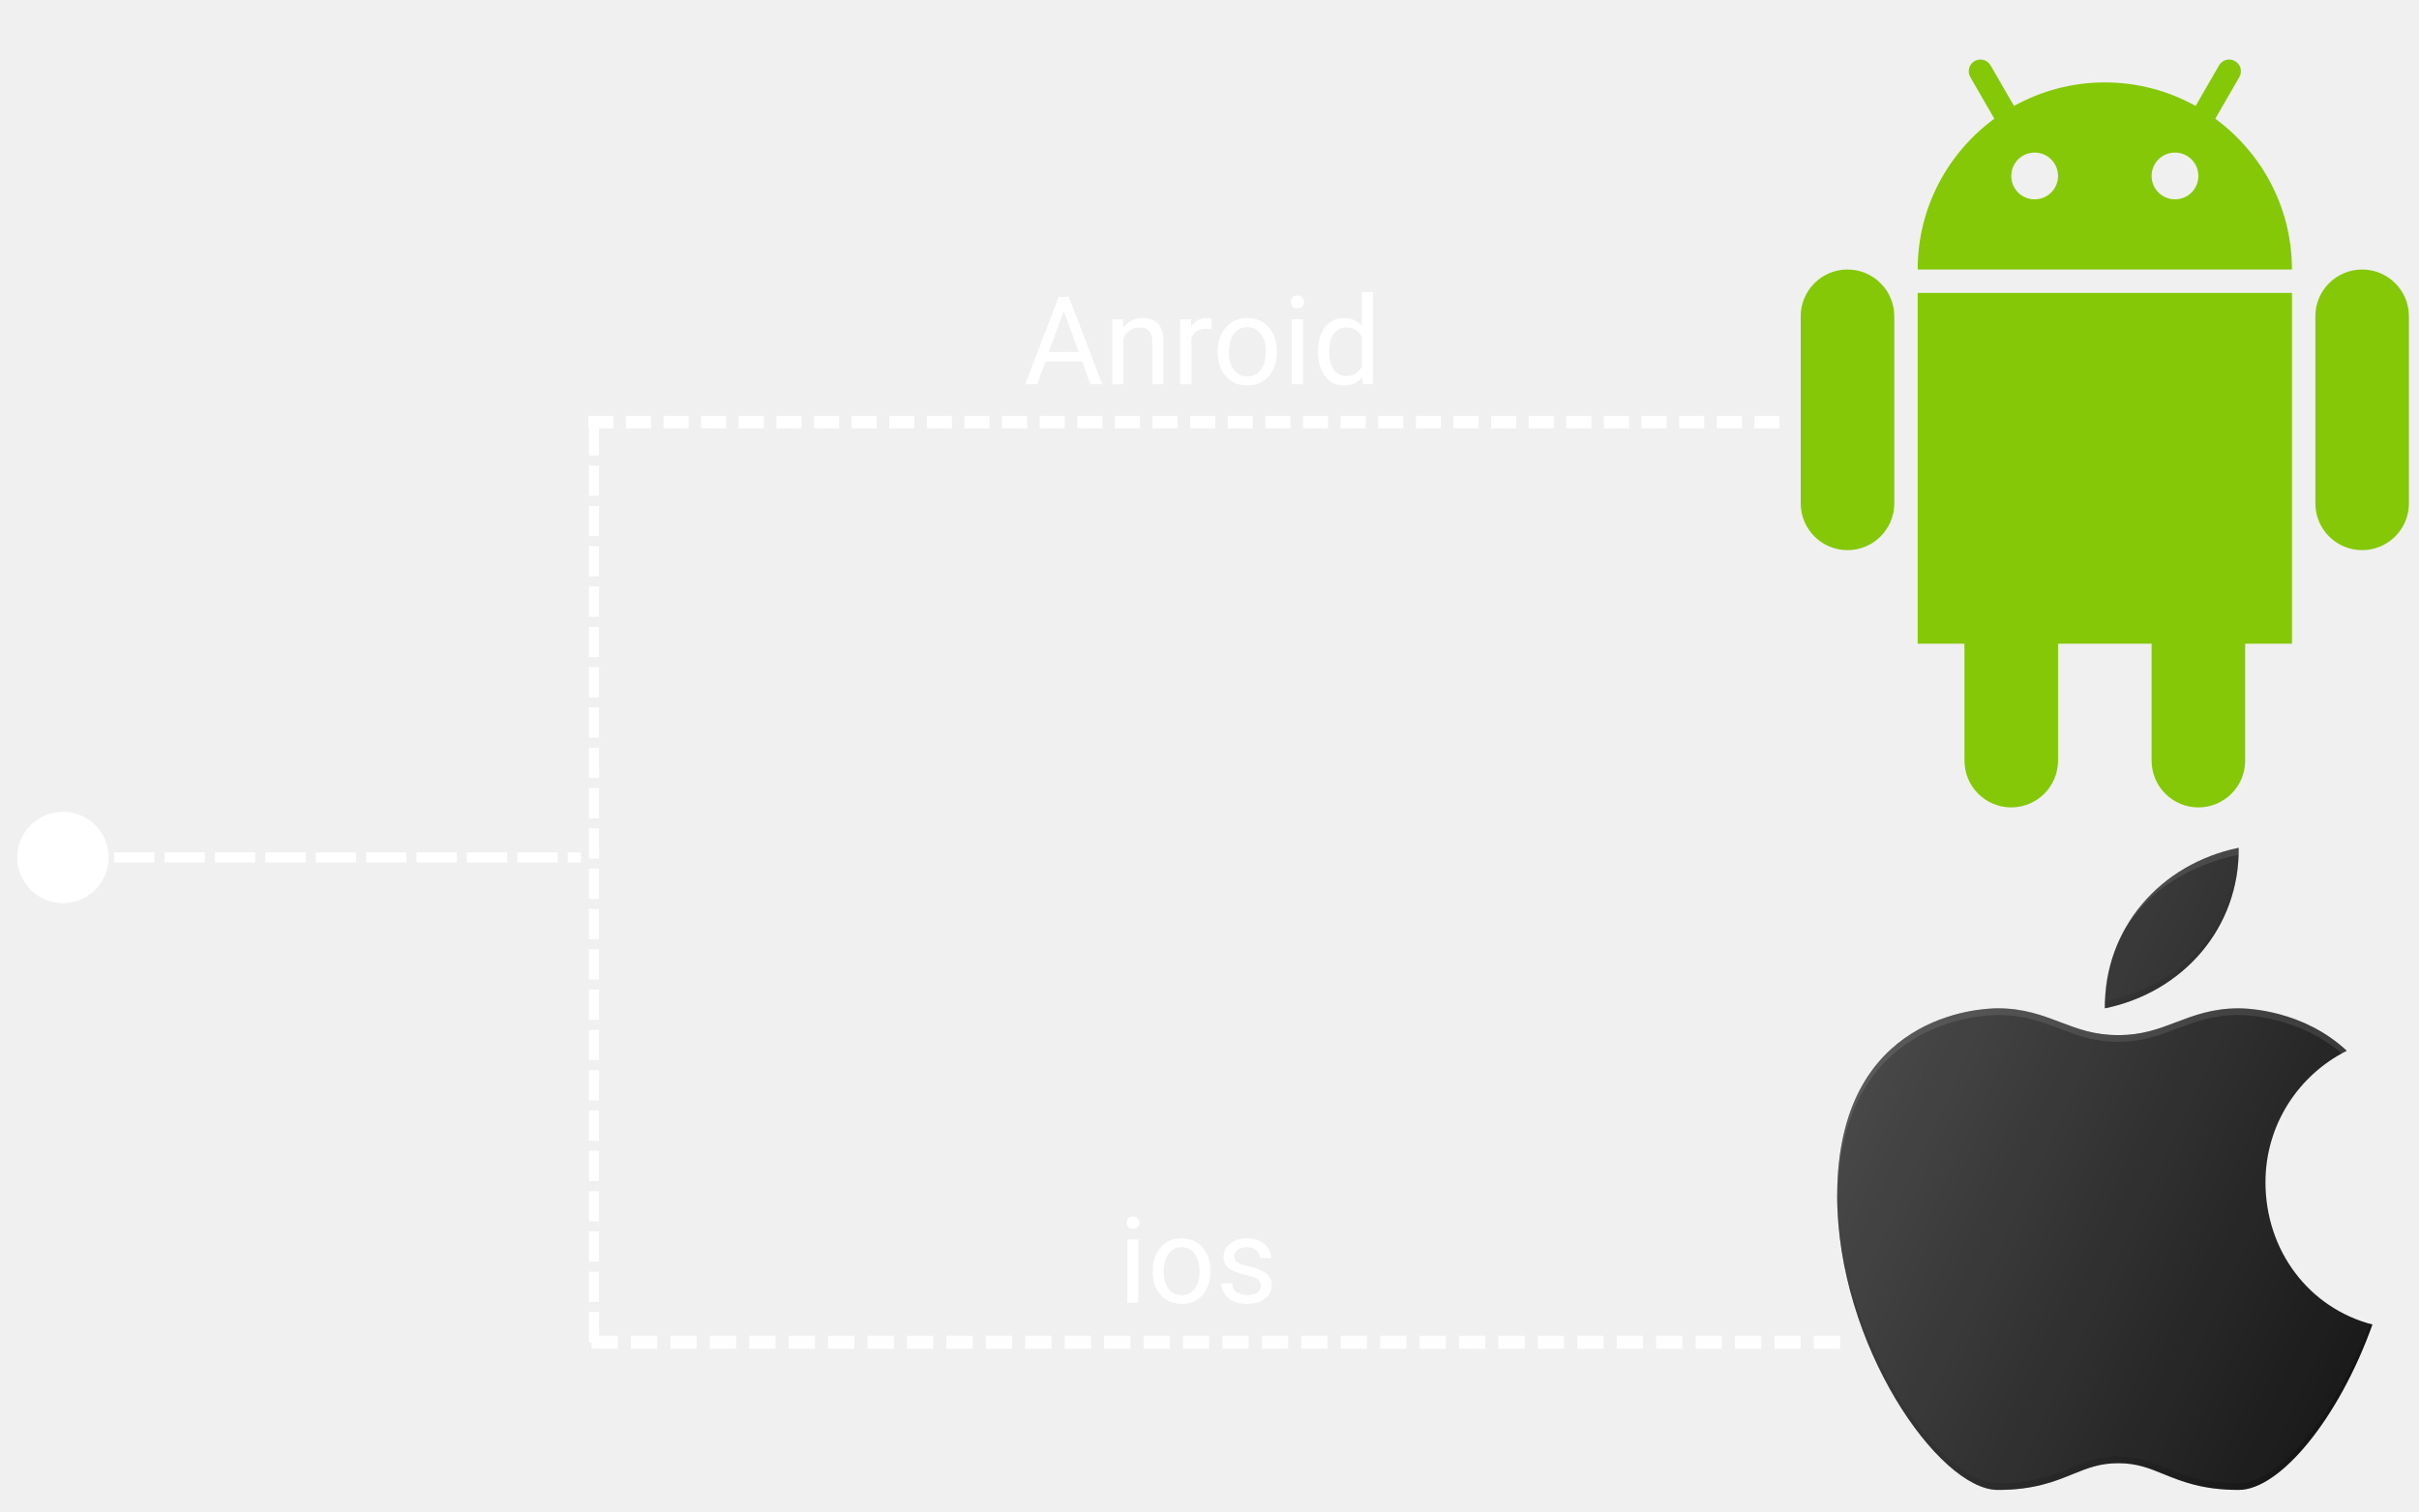
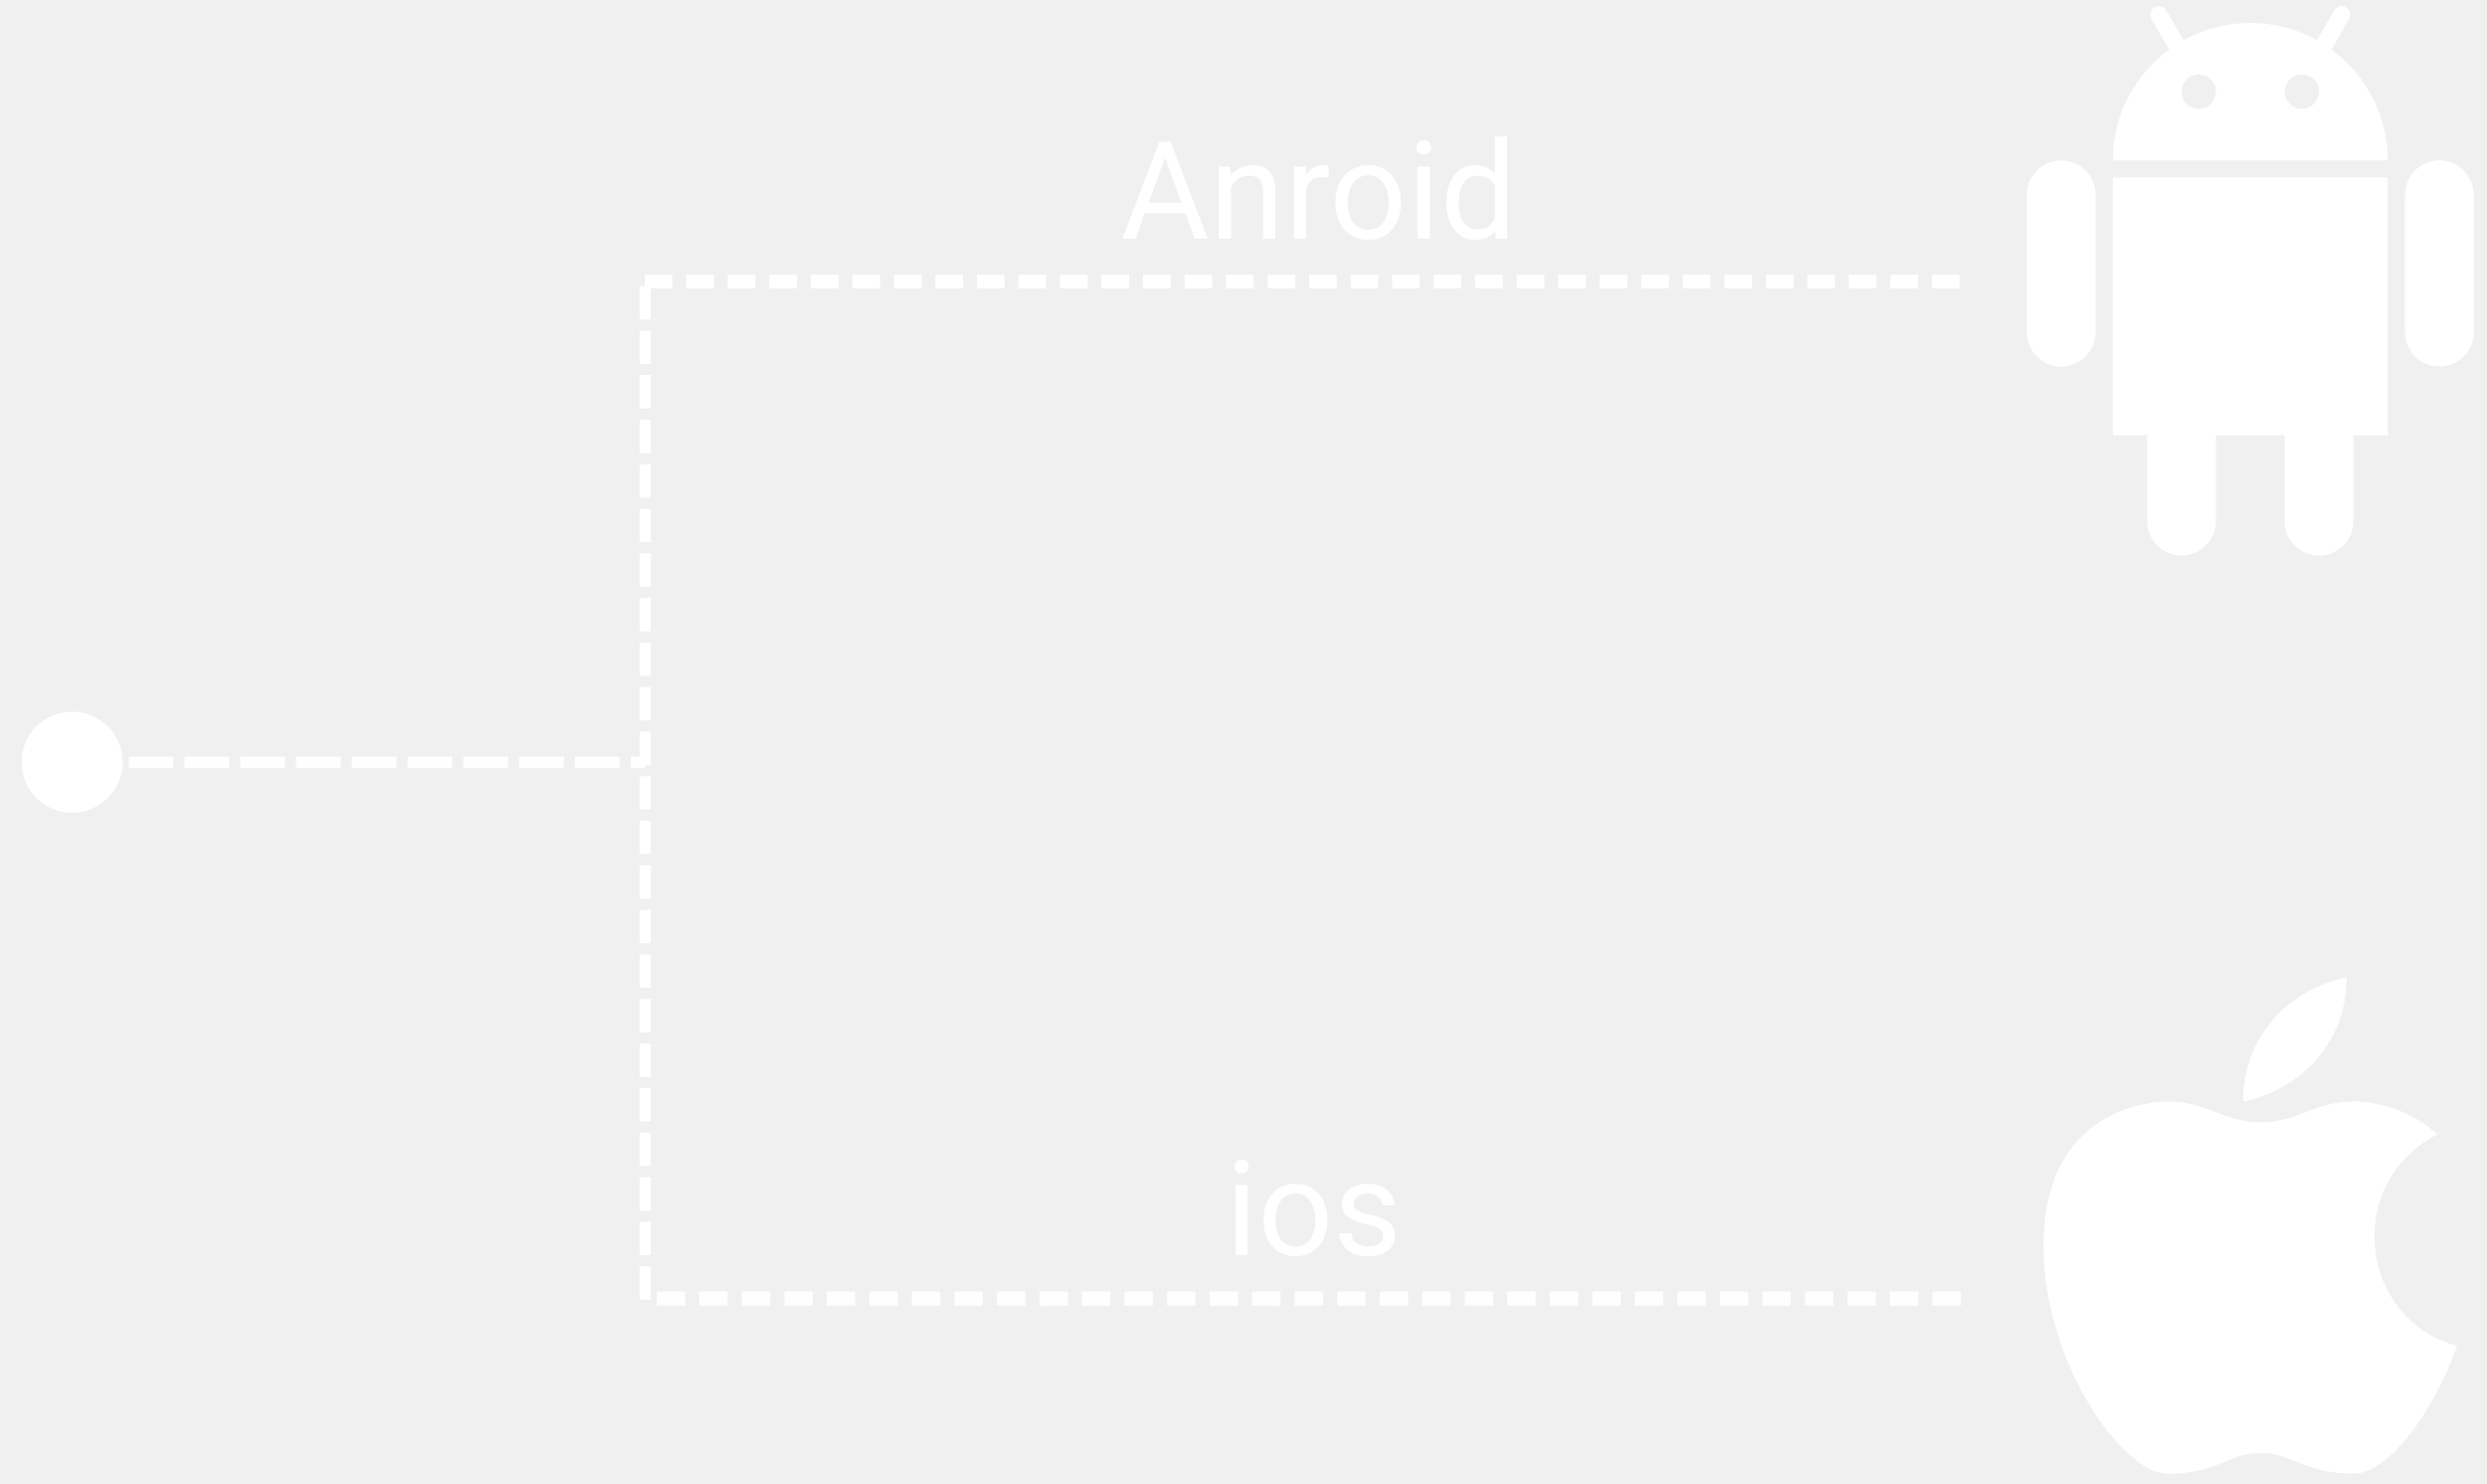
- <svg xmlns="http://www.w3.org/2000/svg" enable-background="new 0 0 56.693 56.693" height="150" id="Layer_1" version="1.1" viewBox="0 0 240 150" width="240" xml:space="preserve">
+ <svg xmlns="http://www.w3.org/2000/svg" enable-background="new 0 0 56.693 56.693" height="133" id="Layer_1" version="1.1" viewBox="0 0 223 133" width="223" xml:space="preserve">
  <defs id="defs15">
    <marker style="overflow:visible" id="marker2754" refX="0" refY="0" orient="auto">
      <path transform="matrix(0.8,0,0,0.8,10,0)" style="fill-rule:evenodd;stroke:#000000;stroke-width:1pt" d="M 0,0 5,-5 -12.5,0 5,5 Z" id="path2752" />
    </marker>
    <marker style="overflow:visible" id="Arrow1Lstart" refX="0" refY="0" orient="auto">
      <path transform="matrix(0.8,0,0,0.8,10,0)" style="fill-rule:evenodd;stroke:#000000;stroke-width:1pt" d="M 0,0 5,-5 -12.5,0 5,5 Z" id="path862" />
    </marker>
    <marker style="overflow:visible" id="DotL" refX="0" refY="0" orient="auto">
      <path transform="matrix(0.8,0,0,0.8,5.92,0.8)" style="fill:#ffffff;fill-opacity:1;fill-rule:evenodd;stroke:#ffffff;stroke-width:1pt;stroke-opacity:1" d="m -2.5,-1 c 0,2.76 -2.24,5 -5,5 -2.76,0 -5,-2.24 -5,-5 0,-2.76 2.24,-5 5,-5 2.76,0 5,2.24 5,5 z" id="path923" />
    </marker>
    <linearGradient gradientUnits="userSpaceOnUse" id="SVGID_1_" x1="3.4" x2="22.568" y1="7.842" y2="16.78">
      <stop offset="0" style="stop-color:#FFFFFF;stop-opacity:0.2" id="stop2029" />
      <stop offset="1" style="stop-color:#FFFFFF;stop-opacity:0" id="stop2031" />
    </linearGradient>
-   </defs>
-   <path style="fill:none;stroke:#fefefe;stroke-width:1.304;stroke-linecap:butt;stroke-linejoin:miter;stroke-miterlimit:4;stroke-dasharray:2.608, 1.304;stroke-dashoffset:0;stroke-opacity:1" d="M 182.57,133.2 H 58.432" id="path854" />
-   <path style="fill:none;stroke:#ffffff;stroke-width:1.244;stroke-linecap:butt;stroke-linejoin:miter;stroke-miterlimit:4;stroke-dasharray:2.488, 1.244;stroke-dashoffset:0;stroke-opacity:1" d="M 176.548,41.887 H 58" id="path856" />
-   <path style="fill:none;stroke:#ffffff;stroke-width:1;stroke-linecap:butt;stroke-linejoin:miter;stroke-miterlimit:4;stroke-dasharray:3, 1;stroke-dashoffset:0;stroke-opacity:1" d="M 58.932,133.2 V 41.581" id="path858" />
-   <path style="fill:none;stroke:#ffffff;stroke-width:1;stroke-linecap:butt;stroke-linejoin:miter;stroke-miterlimit:4;stroke-dasharray:4, 1;stroke-dashoffset:0;stroke-opacity:1;marker-start:url(#DotL)" d="M 6.324,85.091 H 57.638" id="path860" />
-   <g id="g1287" transform="matrix(2.320888,0,0,2.320888,171.6941,5.907985)">
-     <path d="m 5,8.978 c -1.104,0 -2,0.896 -2,2 v 8 c 0,1.104 0.896,2 2,2 1.104,0 2,-0.896 2,-2 v -8 c 0,-1.105 -0.896,-2 -2,-2 z" fill="#85c808" id="path1279" />
-     <path d="m 27,8.978 c -1.104,0 -2,0.896 -2,2 v 8 c 0,1.104 0.896,2 2,2 1.104,0 2,-0.896 2,-2 v -8 c 0,-1.105 -0.896,-2 -2,-2 z" fill="#85c808" id="path1281" />
-     <path d="m 8,24.978 h 2 v 5 c 0,1.104 0.896,2 2,2 1.104,0 2,-0.896 2,-2 v -5 h 4 v 5 c 0,1.104 0.896,2 2,2 1.104,0 2,-0.896 2,-2 v -5 h 2 v -15 H 8 Z" fill="#85c808" id="path1283" />
-     <path d="M 20.723,2.53 21.75,0.751 C 21.889,0.511 21.807,0.206 21.566,0.067 21.328,-0.072 21.021,0.01 20.883,0.251 L 19.882,1.985 C 18.732,1.345 17.41,0.978 16,0.978 c -1.409,0 -2.731,0.367 -3.882,1.008 L 11.116,0.25 C 10.977,0.011 10.673,-0.071 10.432,0.067 10.194,0.205 10.112,0.51 10.249,0.75 l 1.028,1.78 C 9.294,3.986 8,6.328 8,8.978 H 24 C 24,6.328 22.706,3.986 20.723,2.53 Z M 13,5.978 c -0.553,0 -1,-0.447 -1,-1 0,-0.553 0.447,-1 1,-1 0.553,0 1,0.447 1,1 0,0.553 -0.447,1 -1,1 z m 6,0 c -0.553,0 -1,-0.447 -1,-1 0,-0.553 0.447,-1 1,-1 0.553,0 1,0.447 1,1 0,0.553 -0.447,1 -1,1 z" fill="#85c808" id="path1285" />
-   </g>
-   <g id="g1289" transform="matrix(2.320888,0,0,2.320888,66.85624,-100.9982)" />
-   <g id="g1291" transform="matrix(2.320888,0,0,2.320888,66.85624,-100.9982)" />
-   <g id="g1293" transform="matrix(2.320888,0,0,2.320888,66.85624,-100.9982)" />
-   <g id="g1295" transform="matrix(2.320888,0,0,2.320888,66.85624,-100.9982)" />
-   <g id="g1297" transform="matrix(2.320888,0,0,2.320888,66.85624,-100.9982)" />
-   <g id="g1299" transform="matrix(2.320888,0,0,2.320888,66.85624,-100.9982)" />
-   <g id="g2036" transform="matrix(2.65512,0,0,2.65512,176.9669,84.13356)">
-     <path d="m 18.003,12.5 c 0,-2.151 1.238,-4.009 3.039,-4.913 -1.607,-1.505 -3.672,-1.587 -4.039,-1.587 -0.975,0 -1.671,0.264 -2.344,0.52 -0.651,0.248 -1.267,0.481 -2.157,0.481 -0.89,0 -1.506,-0.233 -2.157,-0.481 C 9.672,6.264 8.976,6 8.001,6 7.387,6 2,6.196 2,13 c 0,5.564 3.797,11 6.001,11 1.349,0 2.125,-0.315 2.811,-0.594 0.535,-0.217 0.998,-0.405 1.69,-0.405 0.692,0 1.155,0.188 1.69,0.406 0.685,0.278 1.461,0.593 2.81,0.593 1.544,0 3.743,-2.671 4.998,-6.182 -2.368,-0.614 -3.997,-2.759 -3.997,-5.318 z" fill="#1a1a1a" id="path2018" />
-     <path d="M 12.002,6 C 14.932,5.4 17.032,2.985 17.003,-1.4e-6 14.073,0.6 11.973,3.015 12.002,6 Z" fill="#1a1a1a" id="XMLID_1339_" />
-     <path d="m 8.001,6.25 c 0.975,0 1.671,0.264 2.344,0.52 0.651,0.248 1.267,0.481 2.157,0.481 0.89,0 1.506,-0.233 2.157,-0.481 0.672,-0.255 1.368,-0.52 2.344,-0.52 0.354,0 2.282,0.089 3.86,1.442 0.061,-0.033 0.117,-0.074 0.179,-0.106 -1.607,-1.505 -3.672,-1.587 -4.039,-1.587 -0.975,0 -1.671,0.264 -2.344,0.52 -0.651,0.248 -1.267,0.481 -2.157,0.481 -0.89,0 -1.506,-0.233 -2.157,-0.481 C 9.672,6.264 8.976,6 8.001,6 7.387,6 2,6.196 2,13 2,13.046 2.005,13.092 2.006,13.138 2.068,6.45 7.39,6.25 8.001,6.25 Z" fill="#ffffff" opacity="0.1" id="path2021" />
-     <path d="m 17.002,23.75 c -1.349,0 -2.125,-0.315 -2.81,-0.593 -0.535,-0.218 -0.998,-0.406 -1.69,-0.406 -0.692,0 -1.155,0.188 -1.69,0.405 -0.685,0.278 -1.461,0.594 -2.811,0.594 -2.186,0 -5.934,-5.347 -5.995,-10.862 C 2.005,12.927 2,12.961 2,13 c 0,5.564 3.797,11 6.001,11 1.349,0 2.125,-0.315 2.811,-0.594 0.535,-0.217 0.998,-0.405 1.69,-0.405 0.692,0 1.155,0.188 1.69,0.406 0.685,0.278 1.461,0.593 2.81,0.593 1.544,0 3.743,-2.671 4.998,-6.182 -0.029,-0.007 -0.055,-0.021 -0.084,-0.029 -1.271,3.4 -3.402,5.961 -4.913,5.961 z" opacity="0.2" id="path2023" />
-     <path d="m 16.98,0.442 c -0.206,2.731 -2.231,4.734 -4.974,5.305 -0.003,0.087 -0.004,0.166 -0.003,0.253 2.842,-0.582 4.904,-2.878 4.997,-5.739 -0.009,0.047 -0.005,0.126 -0.02,0.182 z" opacity="0.2" id="path2025" />
-     <path d="m 12.005,5.734 c 0.012,-0.065 0.026,-0.246 0.04,-0.356 0.01,-0.138 0.025,-0.273 0.045,-0.406 0.365,-2.506 2.303,-4.169 4.909,-4.711 0.003,-0.087 0.004,-0.173 0.003,-0.261 -2.843,0.582 -4.905,2.871 -4.997,5.734 z" fill="#ffffff" opacity="0.1" id="path2027" />
    <linearGradient gradientUnits="userSpaceOnUse" id="linearGradient2657" x1="3.4" x2="22.568" y1="7.842" y2="16.78">
      <stop offset="0" style="stop-color:#FFFFFF;stop-opacity:0.2" id="stop2653" />
      <stop offset="1" style="stop-color:#FFFFFF;stop-opacity:0" id="stop2655" />
    </linearGradient>
-     <path d="m 18.003,12.5 c 0,-2.151 1.238,-4.009 3.039,-4.913 -1.607,-1.505 -3.672,-1.587 -4.039,-1.587 -0.975,0 -1.671,0.264 -2.344,0.52 -0.651,0.248 -1.267,0.481 -2.157,0.481 -0.89,0 -1.506,-0.233 -2.157,-0.481 C 9.672,6.264 8.976,6 8.001,6 7.387,6 2,6.196 2,13 c 0,5.564 3.797,11 6.001,11 1.349,0 2.125,-0.315 2.811,-0.594 0.535,-0.217 0.998,-0.405 1.69,-0.405 0.692,0 1.155,0.188 1.69,0.406 0.685,0.278 1.461,0.593 2.81,0.593 1.544,0 3.743,-2.671 4.998,-6.182 -2.368,-0.614 -3.997,-2.759 -3.997,-5.318 z M 17.003,1.7e-6 c -2.93,0.6 -5.03,3.015 -5,6 2.93,-0.6 5.03,-3.015 5,-6 z" fill="url(#SVGID_1_)" id="path2034" style="fill:url(#SVGID_1_)" />
+   </defs>
+   <path style="fill:none;stroke:#fefefe;stroke-width:1.271;stroke-linecap:butt;stroke-linejoin:miter;stroke-miterlimit:4;stroke-dasharray:2.542, 1.271;stroke-dashoffset:0;stroke-opacity:1" d="m 175.823,116.46 h -118" id="path854" />
+   <path style="fill:none;stroke:#ffffff;stroke-width:1.241;stroke-linecap:butt;stroke-linejoin:miter;stroke-miterlimit:4;stroke-dasharray:2.482, 1.241;stroke-dashoffset:0;stroke-opacity:1" d="m 175.708,25.247 h -118" id="path856" />
+   <path style="fill:none;stroke:#ffffff;stroke-width:0.999;stroke-linecap:butt;stroke-linejoin:miter;stroke-miterlimit:4;stroke-dasharray:2.997, 0.999;stroke-dashoffset:0;stroke-opacity:1" d="M 57.856,116.56 V 25.141" id="path858" />
+   <path style="fill:none;stroke:#ffffff;stroke-width:1;stroke-linecap:butt;stroke-linejoin:miter;stroke-miterlimit:4;stroke-dasharray:4, 1;stroke-dashoffset:0;stroke-opacity:1;marker-start:url(#DotL)" d="M 6.547,68.352 H 57.861" id="path860" />
+   <g id="g1287" transform="matrix(1.541067,0,0,1.541067,177.118,0.5479798)" style="fill:#ffffff">
+     <path d="m 5,8.978 c -1.104,0 -2,0.896 -2,2 v 8 c 0,1.104 0.896,2 2,2 1.104,0 2,-0.896 2,-2 v -8 c 0,-1.105 -0.896,-2 -2,-2 z" fill="#85c808" id="path1279" style="fill:#ffffff" />
+     <path d="m 27,8.978 c -1.104,0 -2,0.896 -2,2 v 8 c 0,1.104 0.896,2 2,2 1.104,0 2,-0.896 2,-2 v -8 c 0,-1.105 -0.896,-2 -2,-2 z" fill="#85c808" id="path1281" style="fill:#ffffff" />
+     <path d="m 8,24.978 h 2 v 5 c 0,1.104 0.896,2 2,2 1.104,0 2,-0.896 2,-2 v -5 h 4 v 5 c 0,1.104 0.896,2 2,2 1.104,0 2,-0.896 2,-2 v -5 h 2 v -15 H 8 Z" fill="#85c808" id="path1283" style="fill:#ffffff" />
+     <path d="M 20.723,2.53 21.75,0.751 C 21.889,0.511 21.807,0.206 21.566,0.067 21.328,-0.072 21.021,0.01 20.883,0.251 L 19.882,1.985 C 18.732,1.345 17.41,0.978 16,0.978 c -1.409,0 -2.731,0.367 -3.882,1.008 L 11.116,0.25 C 10.977,0.011 10.673,-0.071 10.432,0.067 10.194,0.205 10.112,0.51 10.249,0.75 l 1.028,1.78 C 9.294,3.986 8,6.328 8,8.978 H 24 C 24,6.328 22.706,3.986 20.723,2.53 Z M 13,5.978 c -0.553,0 -1,-0.447 -1,-1 0,-0.553 0.447,-1 1,-1 0.553,0 1,0.447 1,1 0,0.553 -0.447,1 -1,1 z m 6,0 c -0.553,0 -1,-0.447 -1,-1 0,-0.553 0.447,-1 1,-1 0.553,0 1,0.447 1,1 0,0.553 -0.447,1 -1,1 z" fill="#85c808" id="path1285" style="fill:#ffffff" />
  </g>
-   <g id="g2038" transform="matrix(2.885371,0,0,2.885371,96.79953,-43.81334)" />
-   <g id="g2040" transform="matrix(2.885371,0,0,2.885371,96.79953,-43.81334)" />
-   <g id="g2042" transform="matrix(2.885371,0,0,2.885371,96.79953,-43.81334)" />
-   <g id="g2044" transform="matrix(2.885371,0,0,2.885371,96.79953,-43.81334)" />
-   <g id="g2046" transform="matrix(2.885371,0,0,2.885371,96.79953,-43.81334)" />
-   <g id="g2048" transform="matrix(2.885371,0,0,2.885371,96.79953,-43.81334)" />
-   <g id="g2050" transform="matrix(2.885371,0,0,2.885371,96.79953,-43.81334)" />
-   <g id="g2052" transform="matrix(2.885371,0,0,2.885371,96.79953,-43.81334)" />
-   <g id="g2054" transform="matrix(2.885371,0,0,2.885371,96.79953,-43.81334)" />
-   <g id="g2056" transform="matrix(2.885371,0,0,2.885371,96.79953,-43.81334)" />
-   <g id="g2058" transform="matrix(2.885371,0,0,2.885371,96.79953,-43.81334)" />
-   <g id="g2060" transform="matrix(2.885371,0,0,2.885371,96.79953,-43.81334)" />
-   <g id="g2062" transform="matrix(2.885371,0,0,2.885371,96.79953,-43.81334)" />
-   <g id="g2064" transform="matrix(2.885371,0,0,2.885371,96.79953,-43.81334)" />
-   <g id="g2066" transform="matrix(2.885371,0,0,2.885371,96.79953,-43.81334)" />
-   <text xml:space="preserve" style="font-size:40px;line-height:1.25;font-family:'Carrois Gothic';-inkscape-font-specification:'Carrois Gothic'" x="71.2" y="164.271" id="text2800">
-     <tspan id="tspan2798" x="71.2" y="164.271" />
+   <g id="g1289" transform="matrix(2.320888,0,0,2.320888,65.77956,-117.7381)" />
+   <g id="g1291" transform="matrix(2.320888,0,0,2.320888,65.77956,-117.7381)" />
+   <g id="g1293" transform="matrix(2.320888,0,0,2.320888,65.77956,-117.7381)" />
+   <g id="g1295" transform="matrix(2.320888,0,0,2.320888,65.77956,-117.7381)" />
+   <g id="g1297" transform="matrix(2.320888,0,0,2.320888,65.77956,-117.7381)" />
+   <g id="g1299" transform="matrix(2.320888,0,0,2.320888,65.77956,-117.7381)" />
+   <path d="m 212.908,110.84 c 0,-3.99 2.297,-7.436 5.636,-9.112 -2.98,-2.791 -6.81,-2.943 -7.49,-2.943 -1.809,0 -3.099,0.49 -4.346,0.963 -1.208,0.459 -2.349,0.892 -4,0.892 -1.651,0 -2.792,-0.433 -4,-0.892 -1.247,-0.474 -2.538,-0.963 -4.346,-0.963 -1.139,0 -11.129,0.364 -11.129,12.983 0,10.318 7.042,20.399 11.129,20.399 2.502,0 3.942,-0.585 5.212,-1.101 0.993,-0.403 1.851,-0.752 3.135,-0.752 1.283,0 2.142,0.349 3.135,0.752 1.271,0.515 2.71,1.1 5.211,1.1 2.864,0 6.941,-4.953 9.268,-11.464 -4.392,-1.138 -7.412,-5.116 -7.412,-9.863 z" fill="#1a1a1a" id="path2018" style="fill:#ffffff;stroke-width:1.854;stroke-miterlimit:4;stroke-dasharray:none" />
+   <path d="m 201.138,98.785 c 5.433,-1.113 9.328,-5.591 9.273,-11.127 -5.433,1.113 -9.328,5.591 -9.273,11.127 z" fill="#1a1a1a" id="XMLID_1339_" style="fill:#ffffff;stroke-width:1.854;stroke-miterlimit:4;stroke-dasharray:none" />
+   <g id="g2038" transform="matrix(2.885371,0,0,2.885371,95.72284,-60.55329)" />
+   <g id="g2040" transform="matrix(2.885371,0,0,2.885371,95.72284,-60.55329)" />
+   <g id="g2042" transform="matrix(2.885371,0,0,2.885371,95.72284,-60.55329)" />
+   <g id="g2044" transform="matrix(2.885371,0,0,2.885371,95.72284,-60.55329)" />
+   <g id="g2046" transform="matrix(2.885371,0,0,2.885371,95.72284,-60.55329)" />
+   <g id="g2048" transform="matrix(2.885371,0,0,2.885371,95.72284,-60.55329)" />
+   <g id="g2050" transform="matrix(2.885371,0,0,2.885371,95.72284,-60.55329)" />
+   <g id="g2052" transform="matrix(2.885371,0,0,2.885371,95.72284,-60.55329)" />
+   <g id="g2054" transform="matrix(2.885371,0,0,2.885371,95.72284,-60.55329)" />
+   <g id="g2056" transform="matrix(2.885371,0,0,2.885371,95.72284,-60.55329)" />
+   <g id="g2058" transform="matrix(2.885371,0,0,2.885371,95.72284,-60.55329)" />
+   <g id="g2060" transform="matrix(2.885371,0,0,2.885371,95.72284,-60.55329)" />
+   <g id="g2062" transform="matrix(2.885371,0,0,2.885371,95.72284,-60.55329)" />
+   <g id="g2064" transform="matrix(2.885371,0,0,2.885371,95.72284,-60.55329)" />
+   <g id="g2066" transform="matrix(2.885371,0,0,2.885371,95.72284,-60.55329)" />
+   <text xml:space="preserve" style="font-size:40px;line-height:1.25;font-family:'Carrois Gothic';-inkscape-font-specification:'Carrois Gothic'" x="70.123" y="147.531" id="text2800">
+     <tspan id="tspan2798" x="70.123" y="147.531" />
  </text>
-   <g aria-label="Anroid" id="text2804" style="font-size:40px;line-height:1.25;font-family:Roboto;-inkscape-font-specification:Roboto;fill:#ffffff" transform="matrix(0.3053323,0,0,0.3053323,65.51503,-22.9363)">
+   <g aria-label="Anroid" id="text2804" style="font-size:40px;line-height:1.25;font-family:Roboto;-inkscape-font-specification:Roboto;fill:#ffffff" transform="matrix(0.3053323,0,0,0.3053323,64.43835,-39.67625)">
    <path d="m 137.039,192.59 h -11.914 l -2.676,7.422 h -3.867 l 10.859,-28.438 h 3.281 l 10.879,28.438 h -3.848 z m -10.781,-3.086 h 9.668 l -4.844,-13.301 z" id="path2806" style="fill:#ffffff" />
    <path d="m 150.281,178.879 0.117,2.656 q 2.422,-3.047 6.328,-3.047 6.699,0 6.758,7.559 v 13.965 h -3.613 v -13.984 q -0.019,-2.285 -1.055,-3.379 -1.016,-1.094 -3.184,-1.094 -1.758,0 -3.086,0.938 -1.328,0.938 -2.07,2.461 v 15.059 h -3.613 v -21.133 z" id="path2808" style="fill:#ffffff" />
    <path d="m 179.149,182.121 q -0.82,-0.137 -1.777,-0.137 -3.555,0 -4.824,3.027 v 15 h -3.613 v -21.133 h 3.516 l 0.059,2.441 q 1.777,-2.832 5.039,-2.832 1.055,0 1.602,0.273 z" id="path2810" style="fill:#ffffff" />
    <path d="m 181.121,189.25 q 0,-3.105 1.211,-5.586 1.23,-2.48 3.398,-3.828 2.188,-1.348 4.98,-1.348 4.316,0 6.973,2.988 2.676,2.988 2.676,7.949 v 0.254 q 0,3.086 -1.191,5.547 -1.172,2.441 -3.379,3.809 -2.188,1.367 -5.039,1.367 -4.297,0 -6.973,-2.988 -2.656,-2.988 -2.656,-7.91 z m 3.633,0.43 q 0,3.516 1.621,5.645 1.641,2.129 4.375,2.129 2.754,0 4.375,-2.148 1.621,-2.168 1.621,-6.055 0,-3.477 -1.66,-5.625 -1.641,-2.168 -4.375,-2.168 -2.676,0 -4.316,2.129 -1.641,2.129 -1.641,6.094 z" id="path2812" style="fill:#ffffff" />
    <path d="m 208.817,200.012 h -3.613 v -21.133 h 3.613 z m -3.906,-26.738 q 0,-0.879 0.527,-1.484 0.547,-0.605 1.602,-0.605 1.055,0 1.602,0.605 0.547,0.605 0.547,1.484 0,0.879 -0.547,1.465 -0.547,0.586 -1.602,0.586 -1.055,0 -1.602,-0.586 -0.527,-0.586 -0.527,-1.465 z" id="path2814" style="fill:#ffffff" />
    <path d="m 213.719,189.27 q 0,-4.863 2.305,-7.812 2.305,-2.969 6.035,-2.969 3.711,0 5.879,2.539 V 170.012 h 3.613 v 30 h -3.32 l -0.176,-2.266 q -2.168,2.656 -6.035,2.656 -3.672,0 -5.996,-3.008 -2.305,-3.008 -2.305,-7.852 z m 3.613,0.41 q 0,3.594 1.484,5.625 1.484,2.031 4.102,2.031 3.438,0 5.02,-3.086 v -9.707 q -1.621,-2.988 -4.98,-2.988 -2.656,0 -4.141,2.051 -1.484,2.051 -1.484,6.074 z" id="path2816" style="fill:#ffffff" />
  </g>
-   <text xml:space="preserve" style="font-size:11.894px;line-height:1.25;font-family:Roboto;-inkscape-font-specification:Roboto;fill:#ffffff;stroke-width:0.297" x="110.951" y="129.289" id="text2821">
-     <tspan id="tspan2819" x="110.951" y="129.289" style="fill:#ffffff;stroke-width:0.297">ios</tspan>
+   <text xml:space="preserve" style="font-size:11.894px;line-height:1.25;font-family:Roboto;-inkscape-font-specification:Roboto;fill:#ffffff;stroke-width:0.297" x="109.874" y="112.549" id="text2821">
+     <tspan id="tspan2819" x="109.874" y="112.549" style="fill:#ffffff;stroke-width:0.297">ios</tspan>
  </text>
</svg>
